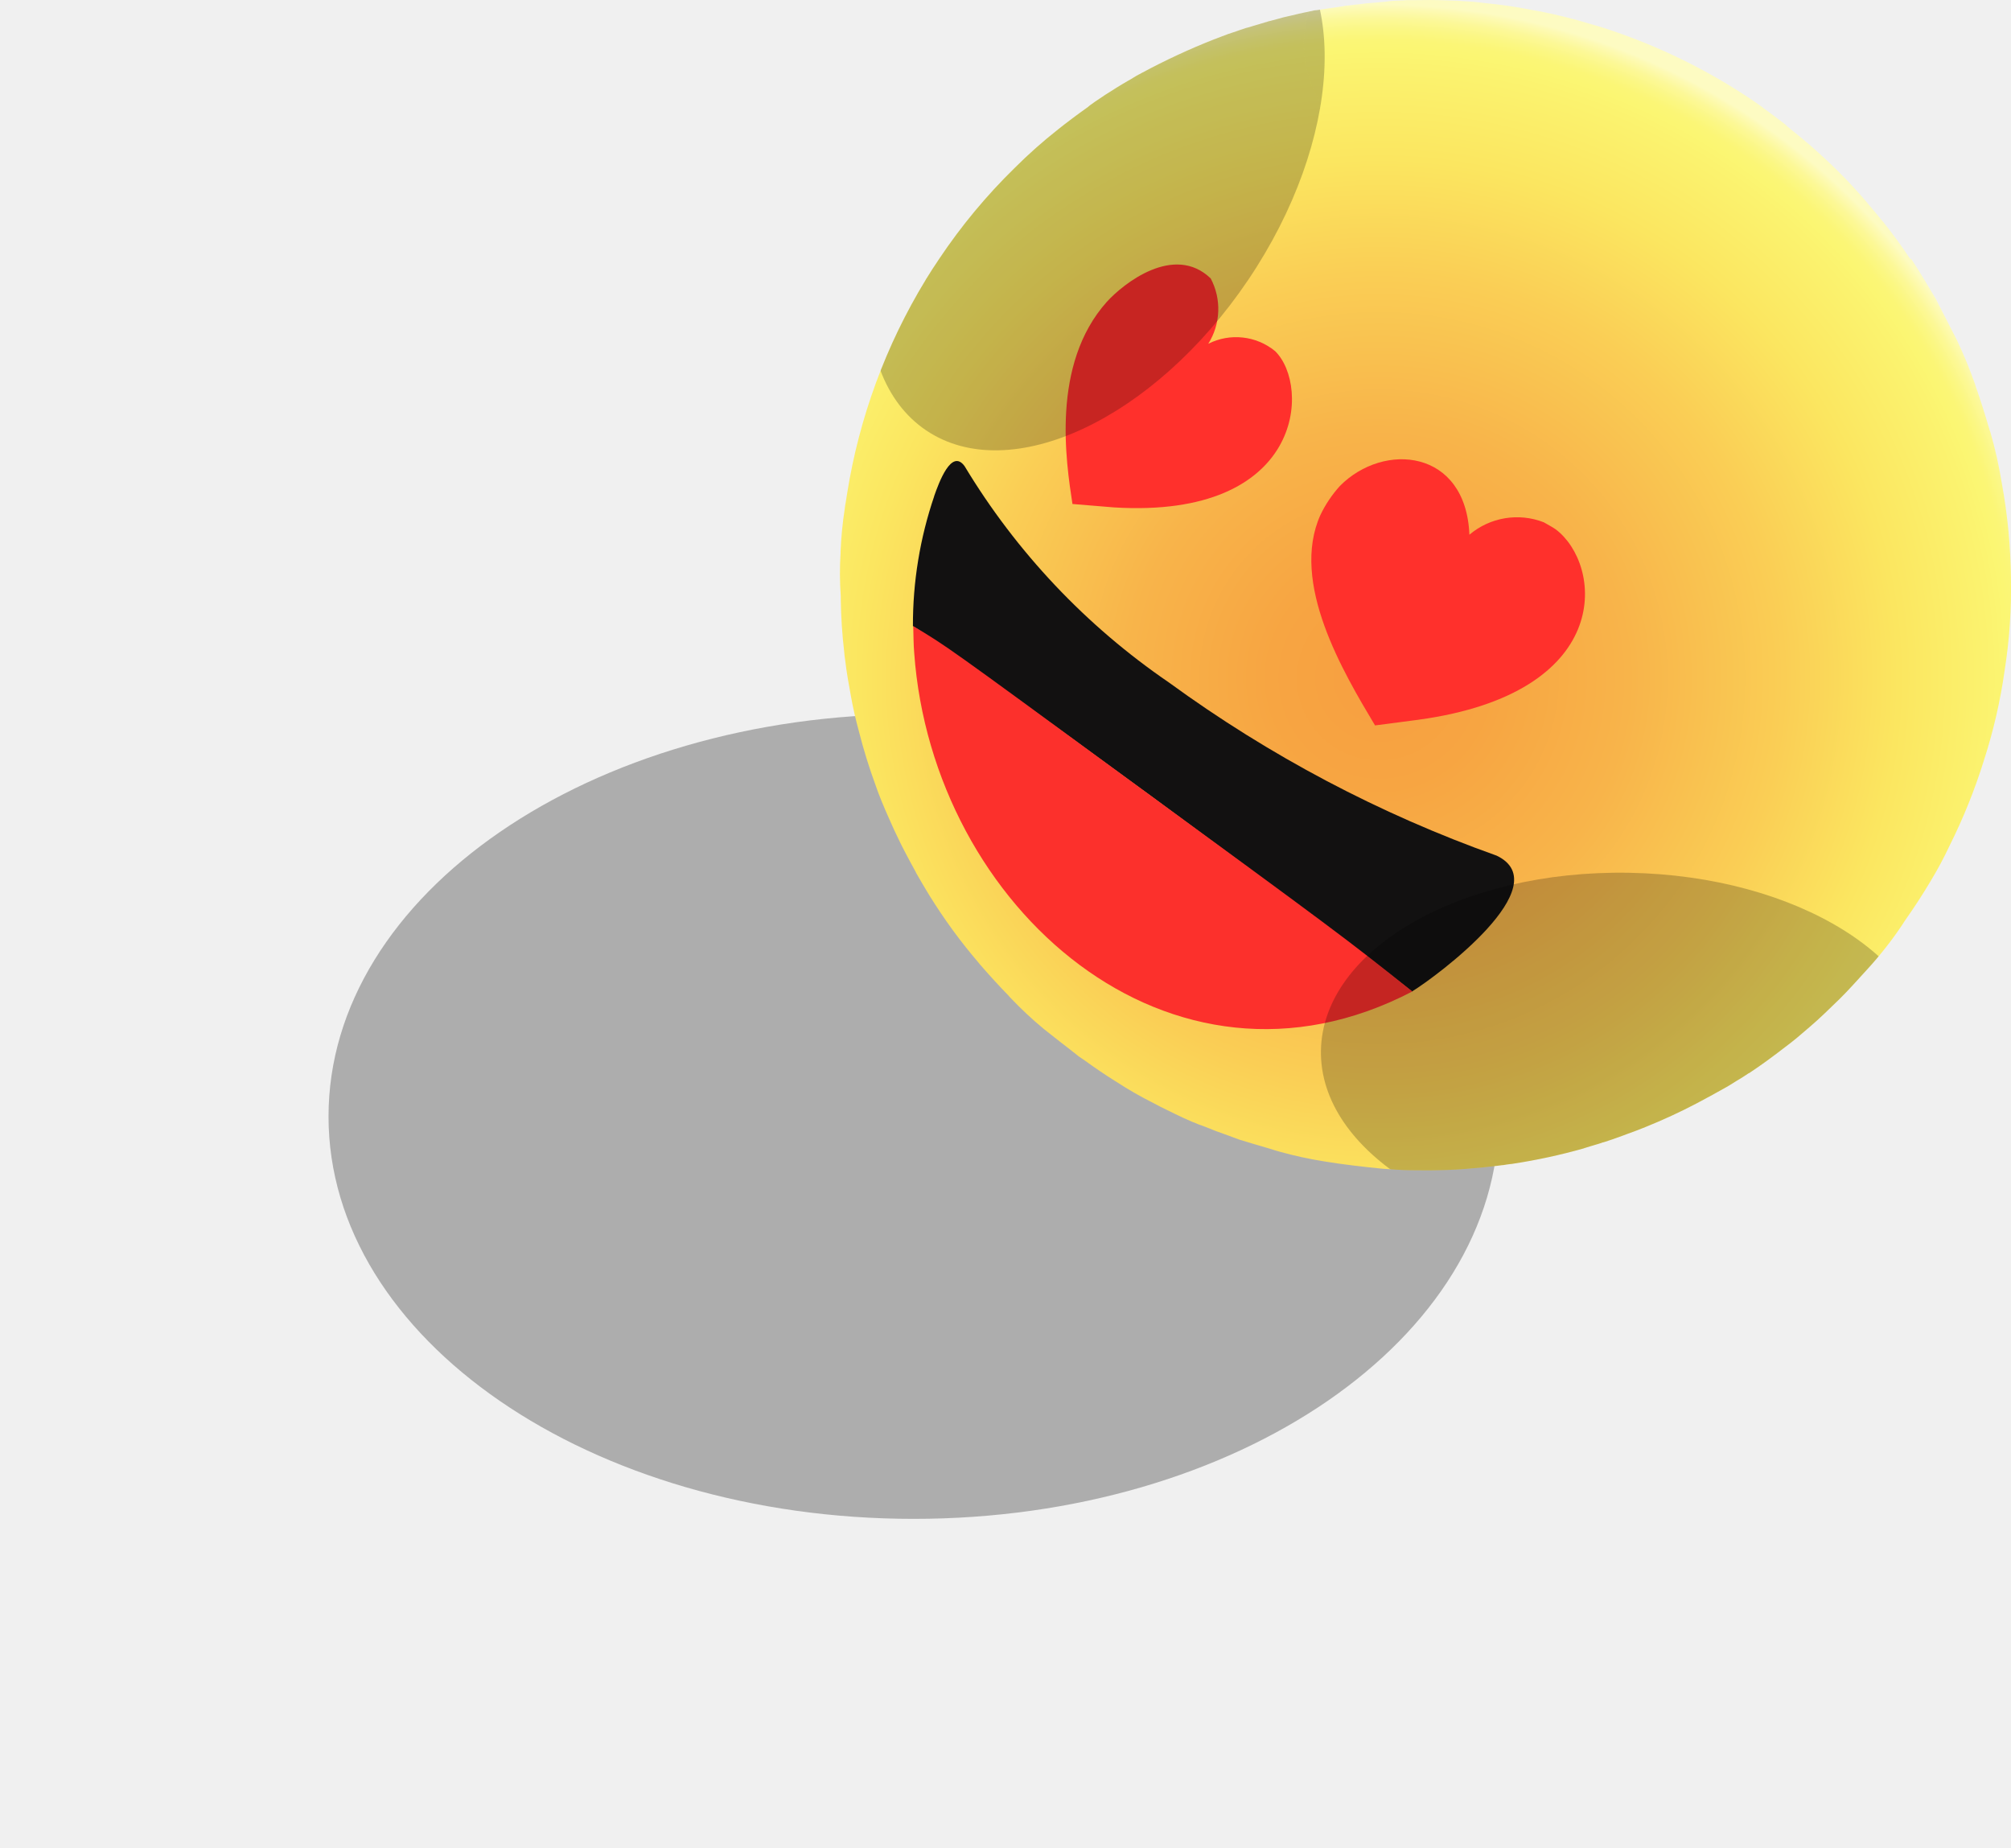
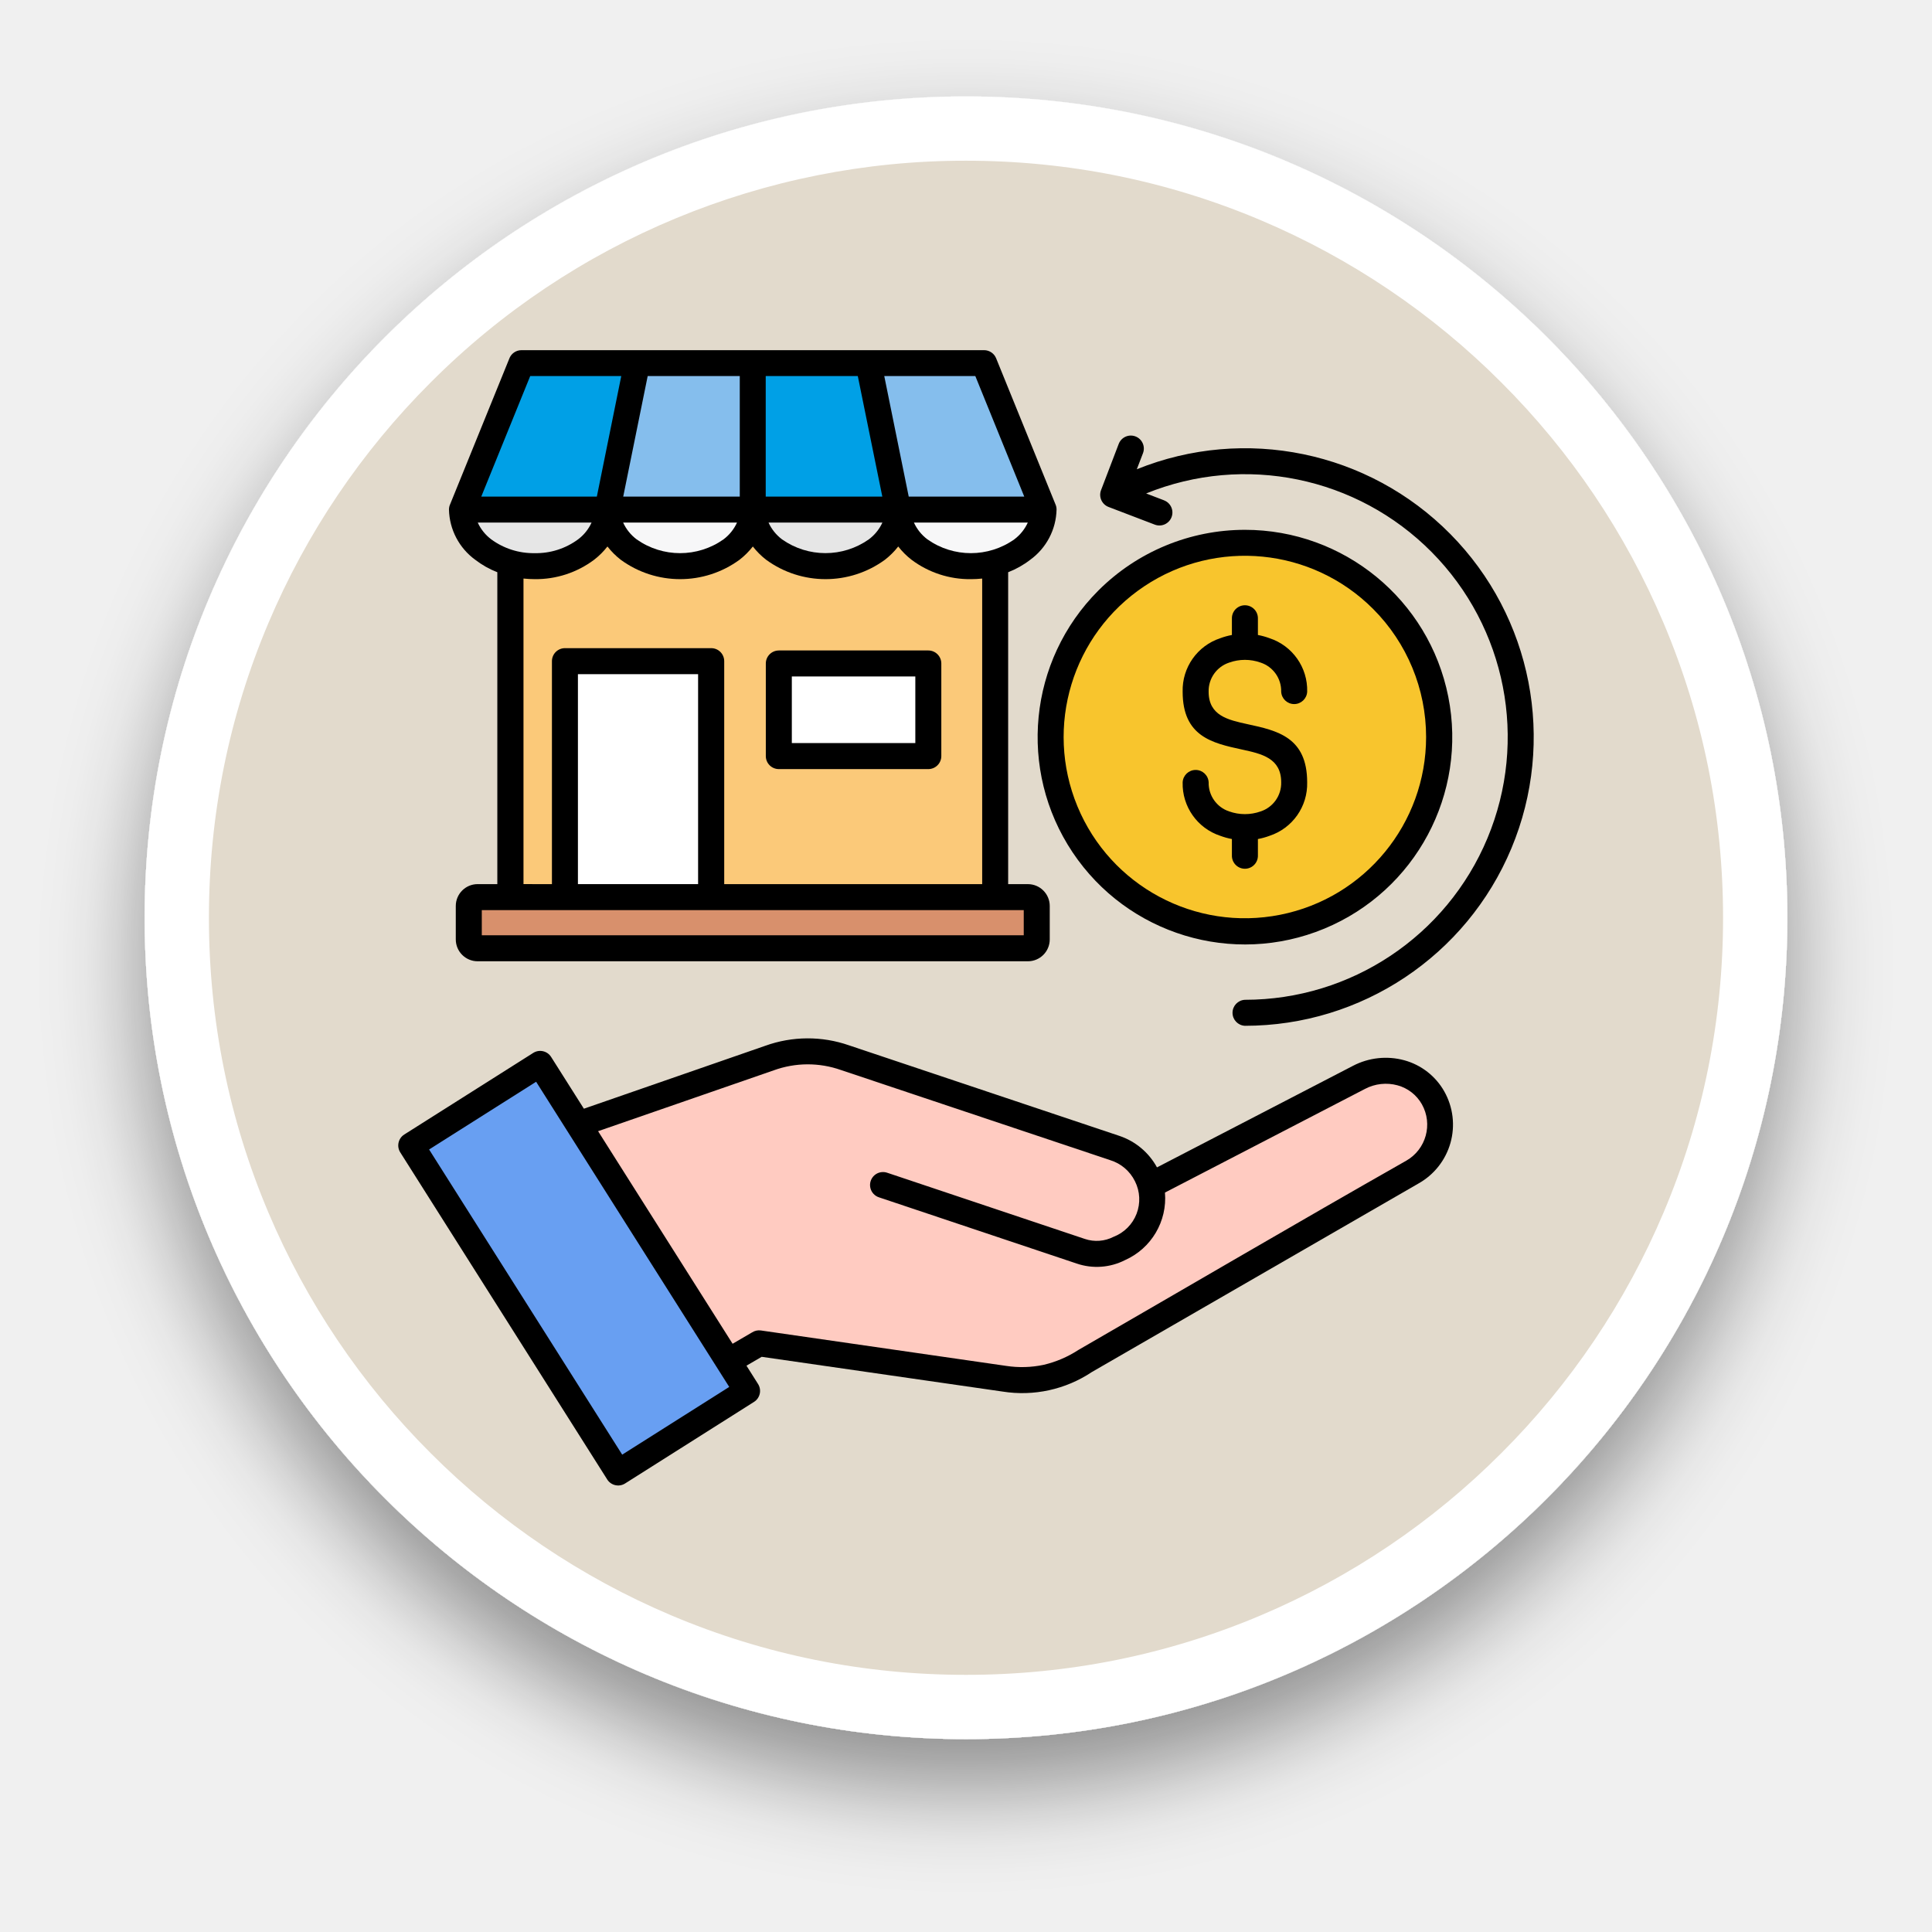
- <svg xmlns="http://www.w3.org/2000/svg" xmlns:xlink="http://www.w3.org/1999/xlink" width="82.478" height="75.758" viewBox="0 0 82.478 75.758">
+ <svg xmlns="http://www.w3.org/2000/svg" width="120.218" height="120.218" viewBox="0 0 120.218 120.218">
  <defs>
-     <radialGradient id="radial-gradient" cx="0.471" cy="0.58" r="0.575" gradientTransform="matrix(-0.999, -0.004, -0.004, 1, 0.933, 0.001)" gradientUnits="objectBoundingBox">
-       <stop offset="0" stop-color="#f79f40" />
-       <stop offset="0.163" stop-color="#f7a542" />
-       <stop offset="0.371" stop-color="#f8b44a" />
-       <stop offset="0.601" stop-color="#face55" />
-       <stop offset="0.771" stop-color="#fbe660" />
-       <stop offset="0.91" stop-color="#fbf36f" />
-       <stop offset="0.932" stop-color="#fbf672" />
-       <stop offset="0.947" stop-color="#fbf676" />
-       <stop offset="0.962" stop-color="#fbf783" />
-       <stop offset="0.978" stop-color="#fcf897" />
-       <stop offset="0.994" stop-color="#fdfab4" />
-       <stop offset="1" stop-color="#fdfbc2" />
-     </radialGradient>
-     <clipPath id="clip-path">
-       <path id="Trazado_116496" data-name="Trazado 116496" d="M52.65,29.84v-.06c0-.11-.03-.77-.15-1.75-.01-.09-.02-.17-.03-.26-.02-.12-.04-.25-.06-.38a23.894,23.894,0,0,0-3.15-8.77c0-.01-.01-.01-.01-.02-.17-.29-.35-.57-.54-.85h0a23.353,23.353,0,0,0-3.06-3.74,20.449,20.449,0,0,0-1.77-1.6c-.39-.32-.78-.62-1.19-.91a.265.265,0,0,1-.06-.05l-.05-.04-.21-.15c-.26-.18-.55-.37-.86-.57h0c-.01-.01-.02-.01-.03-.02-.15-.09-.3-.19-.47-.28-.07-.04-.15-.09-.22-.13s-.12-.07-.19-.11a1.092,1.092,0,0,0-.15-.08,25.413,25.413,0,0,0-2.93-1.4c-.26-.11-.47-.18-.58-.23l-.18-.07-.18-.07c-.01,0-.02-.01-.03-.01l-.04-.01-.3-.1-.04-.01c-.01,0-.03-.01-.04-.01l-.2-.07a2.759,2.759,0,0,0-.27-.08l-.23-.07c-.04-.01-.09-.03-.13-.04-.01,0-.03-.01-.04-.01s-.03-.01-.05-.01a.636.636,0,0,1-.07-.02l-.26-.07-.22-.06c-.07-.02-.14-.03-.21-.05h-.01l-.13-.03-.25-.06-.18-.04a2.049,2.049,0,0,0-.24-.05c-.01,0-.03-.01-.04-.01-.06-.01-.12-.03-.18-.04l-.11-.02-.13-.03h-.02l-.04-.01c-.02,0-.05-.01-.07-.01a1.766,1.766,0,0,1-.2-.04.6.6,0,0,0-.12-.02h0a2.068,2.068,0,0,1-.22-.04l-.19-.03c-.03-.01-.07-.01-.11-.02a.985.985,0,0,0-.17-.02,1,1,0,0,0-.16-.02l-.27-.03-.25-.03c-.03,0-.05-.01-.08-.01h-.02a1.641,1.641,0,0,0-.23-.02l-.34-.03c-.08-.01-.16-.01-.23-.02-.09-.01-.17-.01-.26-.02s-.18-.01-.27-.02A.97.97,0,0,1,29.76,7h-.37c-.48-.01-.96-.01-1.45,0-.11,0-.21,0-.31.01s-.22.01-.32.02c-.07,0-.13.01-.19.01-.16.01-.31.02-.46.04-.05,0-.11.01-.16.01-.22.02-.43.04-.64.07-.1.01-.2.02-.3.04h-.01c-.02,0-.04.01-.06.01q-.24.03-.45.06c-.11.02-.23.04-.34.05-.26.04-.47.08-.61.11-.7.14-1.38.3-2.06.5-.41.11-.77.22-1.21.38a24.021,24.021,0,0,0-5.31,2.61h0c-.17.11-.33.22-.49.33a.265.265,0,0,0-.06.05c-.28.2-.56.4-.84.61a.423.423,0,0,1-.07.05l-.02.02-.02.02c-.01.01-.02.02-.03.02s-.02.01-.03.02c-.08.06-.15.12-.23.18-.15.12-.3.24-.44.36-.08.07-.16.13-.24.2-.16.14-.32.27-.46.4l-.02.02-.02.02c-.03.03-.07.06-.1.09-.75.69-1.21,1.19-1.24,1.22-.23.25-.46.51-.69.77-.16.19-.33.38-.5.59-.01.01-.02.03-.04.04l-.03.03c-.34.42-.69.89-1.08,1.46l-.01.01-.01.01c-.01.01-.01.02-.02.02-.18.26-.36.55-.54.86-.16.26-.32.52-.46.75l-.46.88c-.15.29-.29.56-.42.82a16.758,16.758,0,0,0-.76,1.82h0v.01c-.22.6-.42,1.23-.6,1.84l-.01.02a.037.037,0,0,1-.01.03,17.968,17.968,0,0,0-.5,2.13,23.506,23.506,0,0,0-.17,7.66,22.794,22.794,0,0,0,.82,3.68,23.944,23.944,0,0,0,1.38,3.51,15.311,15.311,0,0,0,.75,1.42c.32.56.68,1.11,1.06,1.66.04.07.09.13.13.2a16,16,0,0,0,1.39,1.8c.34.37.78.88,1.14,1.24s.83.82,1.22,1.15h0c.42.37.6.53.99.83q.72.585,1.47,1.08h.01c.16.11.32.22.49.32.19.12.38.24.55.34.09.05.22.13.36.21a.573.573,0,0,1,.07.04c.15.09.33.18.52.29.04.02.09.05.13.07a22.789,22.789,0,0,0,2.12,1c.18.07.42.17.7.28l.24.09.42.15.3.1.11.03c.01,0,.01,0,.02.01l.16.05a2.759,2.759,0,0,0,.27.08l.26.08c.01,0,.02,0,.02.01a22.1,22.1,0,0,0,2.96.66l.09.01c.08.01.17.03.27.04h.03l.23.03.53.06c.24.03.56.05.79.07s.49.03.74.04h.02c.13.01.25.01.37.01.33.01.77,0,1.1.01s.79-.03,1.13-.05c.72-.06,1.68-.17,2.39-.28a18.747,18.747,0,0,0,1.84-.38c.14-.04.28-.08.43-.12.43-.12.87-.25,1.24-.36l.43-.16c.35-.12.69-.25,1.03-.38l.17-.06c.4-.15.89-.38,1.32-.59.19-.09.37-.18.55-.28a15.71,15.71,0,0,0,1.56-.88c.02-.01.03-.02.05-.03.41-.26.82-.52,1.22-.81.09-.06.18-.12.26-.17l.44-.34c.12-.09.23-.18.35-.27l.66-.52a14.289,14.289,0,0,0,1.37-1.26l.03-.03.07-.07c.35-.35.74-.77,1.2-1.29a.138.138,0,0,0,.03-.04h0a20.958,20.958,0,0,0,2.02-2.71c.01-.01.01-.02.02-.03.19-.3.38-.61.57-.95v-.01h0c.08-.14.16-.29.24-.44.11-.2.22-.41.31-.59l.09-.18c.16-.32.31-.65.47-.99.21-.47.41-.94.56-1.36h0c.26-.7.5-1.44.71-2.23.13-.48.25-.96.33-1.41.1-.48.18-.98.25-1.5.02-.12.03-.23.05-.34.08-.69.14-1.41.16-2.14v-.13C52.68,31.04,52.68,30.45,52.65,29.84Z" transform="translate(-4.654 -6.992)" />
-     </clipPath>
-     <linearGradient id="linear-gradient" x1="-0.166" y1="-323.933" x2="-1.166" y2="-323.933" gradientUnits="objectBoundingBox">
-       <stop offset="0" stop-color="#19b79c" />
-       <stop offset="0.405" stop-color="#1dbb9e" />
-       <stop offset="0.825" stop-color="#2ac8a3" />
-       <stop offset="0.997" stop-color="#31cfa6" />
-     </linearGradient>
-     <linearGradient id="linear-gradient-2" x1="-2.106" y1="-363.238" x2="-3.08" y2="-363.238" xlink:href="#linear-gradient" />
-     <clipPath id="clip-path-2">
-       <path id="Trazado_116504" data-name="Trazado 116504" d="M4.652,29.65v-.06a15.757,15.757,0,0,1,.17-1.74,2.335,2.335,0,0,1,.04-.26c.02-.12.04-.25.06-.38a24.088,24.088,0,0,1,3.22-8.75c0-.01.01-.01.01-.02.18-.29.36-.57.55-.85h0a23.39,23.39,0,0,1,3.09-3.72,20.134,20.134,0,0,1,1.78-1.58q.585-.465,1.2-.9a.265.265,0,0,0,.06-.05l.05-.04.21-.15c.26-.18.55-.37.86-.56h0c.01-.01.02-.01.03-.02.15-.09.31-.19.47-.28a2.53,2.53,0,0,0,.22-.13c.06-.04.12-.07.19-.11.05-.03.1-.05.15-.08a27.308,27.308,0,0,1,2.95-1.37c.26-.1.47-.18.58-.22l.18-.06.18-.06c.01,0,.02-.01.03-.01l.05-.02.3-.1.04-.01c.01,0,.03-.01.04-.01l.2-.06c.08-.02.19-.06.27-.08l.23-.07a.647.647,0,0,0,.13-.04c.01,0,.03-.01.04-.01s.03-.01.05-.01a.637.637,0,0,0,.07-.02l.26-.07.22-.06c.07-.02.14-.03.21-.05h.01l.13-.03c.08-.02.18-.04.25-.06l.18-.04c.08-.02.16-.03.24-.05.01,0,.03-.01.04-.01a1.163,1.163,0,0,0,.18-.04l.11-.01.13-.02h.02l.04-.01c.02,0,.05-.01.07-.01l.2-.03c.04-.01.09-.01.13-.02h0l.22-.03.19-.03a.516.516,0,0,0,.11-.02.985.985,0,0,1,.17-.02c.06-.01.11-.01.16-.02l.27-.03.25-.03c.03,0,.05-.01.08-.01h.02c.07-.01.15-.01.23-.02l.34-.03c.08-.01.16-.01.23-.02a1.569,1.569,0,0,1,.24-.03,2.437,2.437,0,0,1,.27-.01.86.86,0,0,1,.16-.01l.15-.01h.24c.49-.01.97-.01,1.45.01.11,0,.21.01.31.01s.22.01.32.02c.07,0,.13.01.19.01.16.01.31.02.46.04.05.01.11.01.16.02.22.02.43.05.64.07.1.01.2.03.3.04h.01c.02,0,.04.01.06.01.16.02.31.05.45.07l.34.06c.26.05.47.09.6.11.69.14,1.38.31,2.06.52.41.11.76.23,1.21.39a24.178,24.178,0,0,1,5.28,2.65h0c.16.11.33.22.49.34a.265.265,0,0,1,.06.05c.28.2.56.41.83.62a.424.424,0,0,0,.07.05l.02.02.02.02.03.03c.01.01.02.01.02.02.08.06.15.12.22.18.15.12.3.24.44.36.08.07.16.14.24.2.16.14.31.28.46.41l.02.02.02.02c.03.03.07.06.1.09.75.69,1.2,1.2,1.23,1.23.23.25.46.51.68.78.16.19.32.38.49.59.01.01.02.03.04.04l.02.03c.33.42.69.89,1.07,1.47l.04.01.01.01c.01.01.01.02.02.02.17.26.36.56.54.86.16.26.31.53.45.75l.45.88c.15.29.29.56.42.82a18.431,18.431,0,0,1,.75,1.83h0v.01c.21.6.41,1.23.59,1.85l.01.02a.037.037,0,0,0,.01.03,17.59,17.59,0,0,1,.48,2.14,22.71,22.71,0,0,1,.37,3.87,21.465,21.465,0,0,1-.26,3.8,21.96,21.96,0,0,1-.85,3.68,23.286,23.286,0,0,1-1.41,3.5,15.244,15.244,0,0,1-.76,1.42c-.33.56-.69,1.11-1.07,1.65-.04.07-.09.13-.13.2a15.2,15.2,0,0,1-1.41,1.79c-.34.37-.79.88-1.15,1.23s-.84.82-1.22,1.14h0c-.43.37-.6.52-1,.82-.49.38-.98.74-1.48,1.07H41.9c-.16.11-.32.21-.49.31-.19.12-.38.24-.55.33-.09.05-.22.12-.36.2a.574.574,0,0,0-.07.04c-.15.08-.33.18-.52.28-.04.02-.09.05-.13.07a23.108,23.108,0,0,1-2.12.98c-.18.07-.42.17-.71.27l-.24.09-.42.15-.3.1-.11.03c-.01,0-.01,0-.02.01l-.16.05c-.08.02-.19.06-.27.08l-.26.08c-.01,0-.02,0-.02.01a23.962,23.962,0,0,1-2.96.64l-.09.01c-.08.01-.17.02-.27.04H31.8l-.23.03-.53.06c-.24.02-.56.05-.79.07s-.49.03-.74.04h-.02c-.13,0-.25.01-.37.01-.33.01-.77,0-1.1,0s-.79-.04-1.13-.06c-.72-.07-1.68-.18-2.39-.3a16.281,16.281,0,0,1-1.84-.4c-.14-.04-.28-.08-.43-.13-.43-.12-.87-.26-1.24-.37l-.43-.16c-.35-.12-.69-.25-1.03-.39l-.17-.06c-.4-.15-.88-.38-1.32-.6-.19-.09-.37-.18-.55-.28a15.612,15.612,0,0,1-1.55-.89.219.219,0,0,0-.05-.03c-.41-.26-.81-.53-1.21-.82-.09-.06-.17-.12-.25-.17L14,49.97c-.12-.09-.23-.18-.35-.27l-.66-.52a15.233,15.233,0,0,1-1.36-1.27l-.03-.03-.06-.07c-.34-.35-.74-.78-1.19-1.3a.138.138,0,0,1-.03-.04h0a21.889,21.889,0,0,1-2-2.73c-.01-.01-.01-.02-.02-.03-.18-.3-.37-.61-.56-.95v-.01h0c-.08-.14-.16-.29-.24-.44-.11-.21-.22-.41-.31-.59l-.09-.18c-.16-.32-.31-.65-.46-.99-.21-.47-.41-.95-.55-1.36h0a22.441,22.441,0,0,1-.69-2.23c-.13-.48-.24-.96-.32-1.41-.09-.49-.18-.98-.24-1.5-.02-.12-.03-.23-.04-.34a21.166,21.166,0,0,1-.14-2.14v-.13A13.347,13.347,0,0,1,4.652,29.65Z" transform="translate(-4.627 -6.983)" fill="url(#radial-gradient)" />
-     </clipPath>
+     <filter id="a" width="120.218" height="120.218" x="0" y="0" filterUnits="userSpaceOnUse">
+       <feOffset dy="3" />
+       <feGaussianBlur result="b" stdDeviation="3" />
+       <feFlood flood-opacity=".412" />
+       <feComposite in2="b" operator="in" />
+       <feComposite in="SourceGraphic" />
+     </filter>
  </defs>
-   <g id="Grupo_157926" data-name="Grupo 157926" transform="translate(13.474)">
-     <ellipse id="Elipse_4737" data-name="Elipse 4737" cx="24" cy="16.5" rx="24" ry="16.5" transform="translate(0 29.284)" fill="#0b0b0b" opacity="0.292" style="mix-blend-mode: multiply;isolation: isolate" />
-     <path id="Trazado_116493" data-name="Trazado 116493" d="M4.652,29.65v-.06a15.757,15.757,0,0,1,.17-1.74,2.335,2.335,0,0,1,.04-.26c.02-.12.04-.25.06-.38a24.088,24.088,0,0,1,3.22-8.75c0-.01.01-.01.01-.02.18-.29.36-.57.55-.85h0a23.39,23.39,0,0,1,3.09-3.72,20.134,20.134,0,0,1,1.78-1.58q.585-.465,1.2-.9a.265.265,0,0,0,.06-.05l.05-.04.21-.15c.26-.18.55-.37.86-.56h0c.01-.01.02-.01.03-.02.15-.09.31-.19.47-.28a2.53,2.53,0,0,0,.22-.13c.06-.04.12-.07.19-.11.05-.03.1-.05.15-.08a27.308,27.308,0,0,1,2.95-1.37c.26-.1.47-.18.58-.22l.18-.06.18-.06c.01,0,.02-.01.03-.01l.05-.02.3-.1.04-.01c.01,0,.03-.01.04-.01l.2-.06c.08-.02.19-.06.27-.08l.23-.07a.647.647,0,0,0,.13-.04c.01,0,.03-.01.04-.01s.03-.01.05-.01a.637.637,0,0,0,.07-.02l.26-.07.22-.06c.07-.02.14-.03.21-.05h.01l.13-.03c.08-.02.18-.04.25-.06l.18-.04c.08-.02.16-.03.24-.05.01,0,.03-.01.04-.01a1.163,1.163,0,0,0,.18-.04l.11-.01.13-.02h.02l.04-.01c.02,0,.05-.01.07-.01l.2-.03c.04-.01.09-.01.13-.02h0l.22-.03.19-.03a.516.516,0,0,0,.11-.02.985.985,0,0,1,.17-.02c.06-.01.11-.01.16-.02l.27-.03.25-.03c.03,0,.05-.01.08-.01h.02c.07-.01.15-.01.23-.02l.34-.03c.08-.01.16-.01.23-.02a1.569,1.569,0,0,1,.24-.03,2.437,2.437,0,0,1,.27-.01.86.86,0,0,1,.16-.01l.15-.01h.24c.49-.01.97-.01,1.45.01.11,0,.21.01.31.01s.22.01.32.02c.07,0,.13.01.19.01.16.01.31.02.46.04.05.01.11.01.16.02.22.02.43.05.64.07.1.01.2.03.3.04h.01c.02,0,.04.01.06.01.16.02.31.05.45.07l.34.06c.26.05.47.09.6.11.69.14,1.38.31,2.06.52.41.11.76.23,1.21.39a24.178,24.178,0,0,1,5.28,2.65h0c.16.11.33.22.49.34a.265.265,0,0,1,.06.05c.28.2.56.41.83.62a.424.424,0,0,0,.07.05l.02.02.02.02.03.03c.01.01.02.01.02.02.08.06.15.12.22.18.15.12.3.24.44.36.08.07.16.14.24.2.16.14.31.28.46.41l.02.02.02.02c.03.03.07.06.1.09.75.69,1.2,1.2,1.23,1.23.23.25.46.51.68.78.16.19.32.38.49.59.01.01.02.03.04.04l.02.03c.33.42.69.89,1.07,1.47l.04.01.01.01c.01.01.01.02.02.02.17.26.36.56.54.86.16.26.31.53.45.75l.45.88c.15.29.29.56.42.82a18.431,18.431,0,0,1,.75,1.83h0v.01c.21.6.41,1.23.59,1.85l.01.02a.037.037,0,0,0,.01.03,17.59,17.59,0,0,1,.48,2.14,22.71,22.71,0,0,1,.37,3.87,21.465,21.465,0,0,1-.26,3.8,21.96,21.96,0,0,1-.85,3.68,23.286,23.286,0,0,1-1.41,3.5,15.244,15.244,0,0,1-.76,1.42c-.33.56-.69,1.11-1.07,1.65-.04.07-.09.13-.13.2a15.2,15.2,0,0,1-1.41,1.79c-.34.37-.79.88-1.15,1.23s-.84.82-1.22,1.14h0c-.43.37-.6.52-1,.82-.49.38-.98.74-1.48,1.07H41.9c-.16.11-.32.21-.49.31-.19.12-.38.24-.55.33-.09.05-.22.12-.36.2a.574.574,0,0,0-.07.04c-.15.08-.33.18-.52.28-.04.02-.09.05-.13.07a23.108,23.108,0,0,1-2.12.98c-.18.07-.42.17-.71.27l-.24.09-.42.15-.3.1-.11.03c-.01,0-.01,0-.02.01l-.16.05c-.08.02-.19.06-.27.08l-.26.08c-.01,0-.02,0-.02.01a23.962,23.962,0,0,1-2.96.64l-.09.01c-.08.01-.17.02-.27.04H31.8l-.23.03-.53.06c-.24.02-.56.05-.79.07s-.49.03-.74.04h-.02c-.13,0-.25.01-.37.01-.33.01-.77,0-1.1,0s-.79-.04-1.13-.06c-.72-.07-1.68-.18-2.39-.3a16.281,16.281,0,0,1-1.84-.4c-.14-.04-.28-.08-.43-.13-.43-.12-.87-.26-1.24-.37l-.43-.16c-.35-.12-.69-.25-1.03-.39l-.17-.06c-.4-.15-.88-.38-1.32-.6-.19-.09-.37-.18-.55-.28a15.612,15.612,0,0,1-1.55-.89.219.219,0,0,0-.05-.03c-.41-.26-.81-.53-1.21-.82-.09-.06-.17-.12-.25-.17L14,49.97c-.12-.09-.23-.18-.35-.27l-.66-.52a15.233,15.233,0,0,1-1.36-1.27l-.03-.03-.06-.07c-.34-.35-.74-.78-1.19-1.3a.138.138,0,0,1-.03-.04h0a21.889,21.889,0,0,1-2-2.73c-.01-.01-.01-.02-.02-.03-.18-.3-.37-.61-.56-.95v-.01h0c-.08-.14-.16-.29-.24-.44-.11-.21-.22-.41-.31-.59l-.09-.18c-.16-.32-.31-.65-.46-.99-.21-.47-.41-.95-.55-1.36h0a22.441,22.441,0,0,1-.69-2.23c-.13-.48-.24-.96-.32-1.41-.09-.49-.18-.98-.24-1.5-.02-.12-.03-.23-.04-.34a21.166,21.166,0,0,1-.14-2.14v-.13A13.347,13.347,0,0,1,4.652,29.65Z" transform="translate(16.349 -6.983)" fill="url(#radial-gradient)" />
-     <g id="Grupo_86225" data-name="Grupo 86225" transform="translate(20.955 0.009)" clip-path="url(#clip-path)">
-       <path id="Trazado_116494" data-name="Trazado 116494" d="M50.67,21.64a4.37,4.37,0,0,1,.18-.46C50.8,21.33,50.74,21.48,50.67,21.64Z" transform="translate(-48.844 -6.992)" fill="url(#linear-gradient)" />
-       <path id="Trazado_116495" data-name="Trazado 116495" d="M4.7,34.92c.03-.14.05-.28.08-.41C4.75,34.65,4.73,34.79,4.7,34.92Z" transform="translate(43.196 -6.992)" fill="url(#linear-gradient-2)" />
+   <g transform="translate(-1024.157 -162.086)">
+     <g filter="url(#a)" transform="translate(1024.157 162.086)">
+       <g fill="#e2dacc" transform="translate(9 6)">
+         <path d="M51.109 100.218c-6.63 0-13.062-1.298-19.115-3.859a49 49 0 0 1-15.61-10.525 49 49 0 0 1-10.526-15.61C3.298 64.17 2 57.739 2 51.109s1.298-13.062 3.858-19.115a49 49 0 0 1 10.526-15.61 49 49 0 0 1 15.61-10.526C38.047 3.298 44.478 2 51.11 2s13.06 1.298 19.114 3.858a49 49 0 0 1 15.61 10.526 49 49 0 0 1 10.525 15.61c2.56 6.053 3.859 12.484 3.859 19.115S98.92 64.17 96.359 70.224a49 49 0 0 1-10.525 15.61 49 49 0 0 1-15.61 10.525c-6.053 2.56-12.485 3.859-19.115 3.859" />
+         <path fill="#fff" d="M51.109 4a46.96 46.96 0 0 0-33.311 13.798A47 47 0 0 0 7.7 32.773C5.245 38.578 4 44.747 4 51.11s1.245 12.53 3.7 18.336A47 47 0 0 0 17.798 84.42a47 47 0 0 0 14.975 10.097c5.805 2.456 11.974 3.7 18.336 3.7s12.53-1.244 18.336-3.7A47 47 0 0 0 84.42 84.42a47 47 0 0 0 10.097-14.975c2.456-5.806 3.7-11.975 3.7-18.336 0-6.362-1.244-12.53-3.7-18.336A47 47 0 0 0 84.42 17.798 47 47 0 0 0 69.445 7.7C63.639 5.245 57.47 4 51.109 4m0-4c28.227 0 51.109 22.882 51.109 51.109s-22.882 51.109-51.11 51.109C22.883 102.218 0 79.336 0 51.108 0 22.883 22.882 0 51.109 0" />
+       </g>
    </g>
-     <path id="Trazado_116497" data-name="Trazado 116497" d="M25.873,27.33A16.375,16.375,0,0,0,25,32.66c2.26,1.39,16.97,12.2,20.47,14.98,1.03-.63,6.02-4.35,3.47-5.57a52.925,52.925,0,0,1-13.44-7.1,28.664,28.664,0,0,1-8.38-8.87c-.54-.75-1.06.69-1.25,1.23" transform="translate(-1.032 -6.983)" fill="#121111" />
-     <path id="Trazado_116499" data-name="Trazado 116499" d="M29.22,33.76c.75,10.43,10.52,19.05,20.43,13.88-2.65-2.12-3.33-2.62-11.66-8.71-7.45-5.46-7.45-5.46-8.81-6.27.01.33.01.77.04,1.1" transform="translate(-5.199 -6.983)" fill="#fc302c" />
-     <g id="Grupo_86231" data-name="Grupo 86231" transform="translate(40.307 18.833)">
-       <path id="Trazado_116501" data-name="Trazado 116501" d="M22.473,28.1c-1.25,2.78.93,6.44,2.24,8.63.65-.09,1.52-.19,2.17-.29,7.67-1.22,7.14-6.32,5.24-7.75-.14-.1-.34-.2-.49-.29a3.024,3.024,0,0,0-3.05.51c-.14-3.51-3.51-3.82-5.31-2a4.969,4.969,0,0,0-.8,1.19" transform="translate(-22.099 -25.816)" fill="#ff302c" />
-     </g>
-     <g id="Grupo_86232" data-name="Grupo 86232" transform="translate(30.232 10.846)">
-       <path id="Trazado_116503" data-name="Trazado 116503" d="M35.806,19.36c-2.3,2.57-1.67,6.58-1.41,8.29.51.04,1.19.1,1.7.14,7.78.48,8.08-4.98,6.61-6.41a2.529,2.529,0,0,0-2.74-.3,2.679,2.679,0,0,0,.1-2.68c-1.5-1.44-3.58.21-4.26.96" transform="translate(-34.117 -17.829)" fill="#ff302c" />
-     </g>
-     <g id="Enmascarar_grupo_59" data-name="Enmascarar grupo 59" transform="translate(20.976 0)" clip-path="url(#clip-path-2)">
-       <g id="Grupo_86233" data-name="Grupo 86233" transform="translate(-2.683 -7.272)" opacity="0.561" style="mix-blend-mode: multiply;isolation: isolate">
-         <g id="Grupo_86230" data-name="Grupo 86230" transform="translate(0)">
-           <ellipse id="Elipse_4734" data-name="Elipse 4734" cx="12.5" cy="7.5" rx="12.5" ry="7.5" transform="translate(21.707 1.557)" fill="#fff" opacity="0.743" />
-           <ellipse id="Elipse_4735" data-name="Elipse 4735" cx="12.5" cy="7.5" rx="12.5" ry="7.5" transform="translate(26.415 8.388) rotate(124)" opacity="0.387" />
-           <ellipse id="Elipse_4736" data-name="Elipse 4736" cx="12.5" cy="7.5" rx="12.5" ry="7.5" transform="matrix(-1, -0.017, 0.017, -1, 47.282, 58.274)" opacity="0.387" />
-         </g>
+     <g transform="translate(1032.929 167.861)">
+       <g fill-rule="evenodd" transform="translate(16.009 16.008)">
+         <path d="M52.683 11.185a12.9 12.9 0 1 1-9.118 3.777 12.9 12.9 0 0 1 9.118-3.777M4.94 33.231a1.36 1.36 0 0 0-1.36 1.36v2.081a1.36 1.36 0 0 0 1.36 1.36h34.239a1.36 1.36 0 0 0 1.36-1.36v-2.08a1.36 1.36 0 0 0-1.36-1.36h-1.228V13.824a5.5 5.5 0 0 0 1.374-.775 3.97 3.97 0 0 0 1.638-3.126.8.8 0 0 0-.076-.343L37.201.506a.81.81 0 0 0-.749-.5H7.667a.81.81 0 0 0-.765.545l-3.67 9.035a.8.8 0 0 0-.076.343 3.97 3.97 0 0 0 1.635 3.12 5.5 5.5 0 0 0 1.374.775v19.407Zm8.062 37.043L.124 49.922a.807.807 0 0 1 .253-1.112l8.024-5.077a.807.807 0 0 1 1.112.253l2.038 3.22 11.283-3.914a7.8 7.8 0 0 1 5.219-.028l16.817 5.632a4.18 4.18 0 0 1 2.342 1.961l12.2-6.322a4.4 4.4 0 0 1 3.189-.343 4.1 4.1 0 0 1 2.49 1.942 4.2 4.2 0 0 1-1.611 5.727L43.158 63.592a7.8 7.8 0 0 1-5.551 1.215l-14.992-2.163-.947.552.722 1.142a.807.807 0 0 1-.253 1.112l-8.024 5.077a.807.807 0 0 1-1.112-.253ZM47.651 9.349l-1.114-.427a16.353 16.353 0 1 1 6.145 31.507.81.81 0 0 0 0 1.618 17.969 17.969 0 1 0-6.725-34.631l.384-1a.808.808 0 1 0-1.511-.575l-1.1 2.878a.81.81 0 0 0 .468 1.043l2.878 1.1a.808.808 0 1 0 .575-1.511Z" />
+         <path fill="#f8c52d" d="M60.658 16.106a11.277 11.277 0 1 0 3.3 7.974 11.28 11.28 0 0 0-3.3-7.974m-7.166 14.319v1a.81.81 0 1 1-1.618 0v-1a4.3 4.3 0 0 1-.723-.2 3.41 3.41 0 0 1-2.342-3.329.81.81 0 0 1 1.618 0 1.86 1.86 0 0 0 1.281 1.812 2.92 2.92 0 0 0 1.952 0 1.86 1.86 0 0 0 1.281-1.812c0-1.507-1.217-1.773-2.432-2.038-1.85-.4-3.7-.807-3.7-3.6a3.41 3.41 0 0 1 2.342-3.329 4.3 4.3 0 0 1 .723-.2v-1a.81.81 0 1 1 1.618 0v1a4.3 4.3 0 0 1 .723.2 3.41 3.41 0 0 1 2.343 3.329.81.81 0 0 1-1.618 0 1.86 1.86 0 0 0-1.281-1.812 2.9 2.9 0 0 0-1.952 0 1.86 1.86 0 0 0-1.281 1.812c0 1.492 1.21 1.756 2.422 2.021 1.853.4 3.709.81 3.709 3.618a3.41 3.41 0 0 1-2.343 3.329 4.4 4.4 0 0 1-.723.2Z" />
+         <path fill="#f7f7f8" d="M21.08 10.732h-7.087a2.7 2.7 0 0 0 .841 1.047 4.685 4.685 0 0 0 5.405 0 2.7 2.7 0 0 0 .841-1.047" />
+         <path fill="#e6e6e6" d="M30.127 10.732H23.04a2.7 2.7 0 0 0 .841 1.047 4.685 4.685 0 0 0 5.4 0 2.7 2.7 0 0 0 .846-1.047" />
+         <path fill="#f7f7f8" d="M39.174 10.732h-7.087a2.7 2.7 0 0 0 .841 1.047 4.685 4.685 0 0 0 5.405 0 2.7 2.7 0 0 0 .841-1.047" />
+         <path fill="#85beed" d="m15.521 1.617-1.522 7.5h7.252v-7.5Z" />
+         <path fill="#00a0e6" d="m12.358 9.117 1.519-7.5H8.211l-3.045 7.5Z" />
+         <path fill="#85beed" d="m30.242 1.617 1.522 7.5h7.189l-3.045-7.5Z" />
+         <path fill="#00a0e6" d="m30.121 9.117-1.526-7.5h-5.729v7.5Z" />
+         <path fill="#e6e6e6" d="M8.489 12.637a4.4 4.4 0 0 0 2.7-.858 2.7 2.7 0 0 0 .841-1.047H4.946a2.7 2.7 0 0 0 .841 1.047 4.44 4.44 0 0 0 2.702.858" />
+         <path fill="#d8906c" d="M38.921 34.849H5.199v1.565h33.722Z" />
      </g>
+       <path fill="#fff" d="M27.189 36.175h7.478v13.064h-7.478Z" />
+       <path fill="#fbc979" fill-rule="evenodd" d="M25.572 49.239V35.366a.81.81 0 0 1 .81-.81h9.1a.81.81 0 0 1 .81.81v13.873h16.052V30.226a7 7 0 0 1-.7.037 6.04 6.04 0 0 1-3.695-1.206 4.7 4.7 0 0 1-.829-.827 4.7 4.7 0 0 1-.829.827 6.265 6.265 0 0 1-7.389 0 4.7 4.7 0 0 1-.829-.827 4.7 4.7 0 0 1-.829.827 6.265 6.265 0 0 1-7.389 0 4.7 4.7 0 0 1-.829-.827 4.7 4.7 0 0 1-.829.826 6.04 6.04 0 0 1-3.695 1.206 7 7 0 0 1-.7-.037v19.013ZM39.691 34.7h9.3a.81.81 0 0 1 .81.81v5.762a.81.81 0 0 1-.81.81h-9.3a.81.81 0 0 1-.81-.81v-5.763a.81.81 0 0 1 .809-.808Z" />
+       <path fill="#fff" d="M40.499 36.318h7.685v4.144h-7.685Z" />
+       <path fill="#ffcbc1" fill-rule="evenodd" d="m28.444 64.613 8.37 13.227 1.219-.711a.8.8 0 0 1 .543-.116l15.268 2.205a6.5 6.5 0 0 0 2.32-.066 6.8 6.8 0 0 0 2.167-.927c6.794-3.922 13.578-7.9 20.4-11.776a2.585 2.585 0 0 0 .974-3.51 2.5 2.5 0 0 0-1.519-1.181 2.78 2.78 0 0 0-2.02.223l-12.449 6.451a4.21 4.21 0 0 1-2.479 4.2 3.87 3.87 0 0 1-3.016.216l-12.284-4.114a.807.807 0 1 1 .512-1.53l12.284 4.114a2.3 2.3 0 0 0 1.783-.132 2.5 2.5 0 0 0 1.335-3.455 2.55 2.55 0 0 0-1.546-1.317l-16.752-5.608a6.2 6.2 0 0 0-4.183.021Z" />
+       <path fill="#689ff2" fill-rule="evenodd" d="M17.928 65.751 29.944 84.74l6.66-4.214-12.016-18.989Z" />
    </g>
  </g>
</svg>
